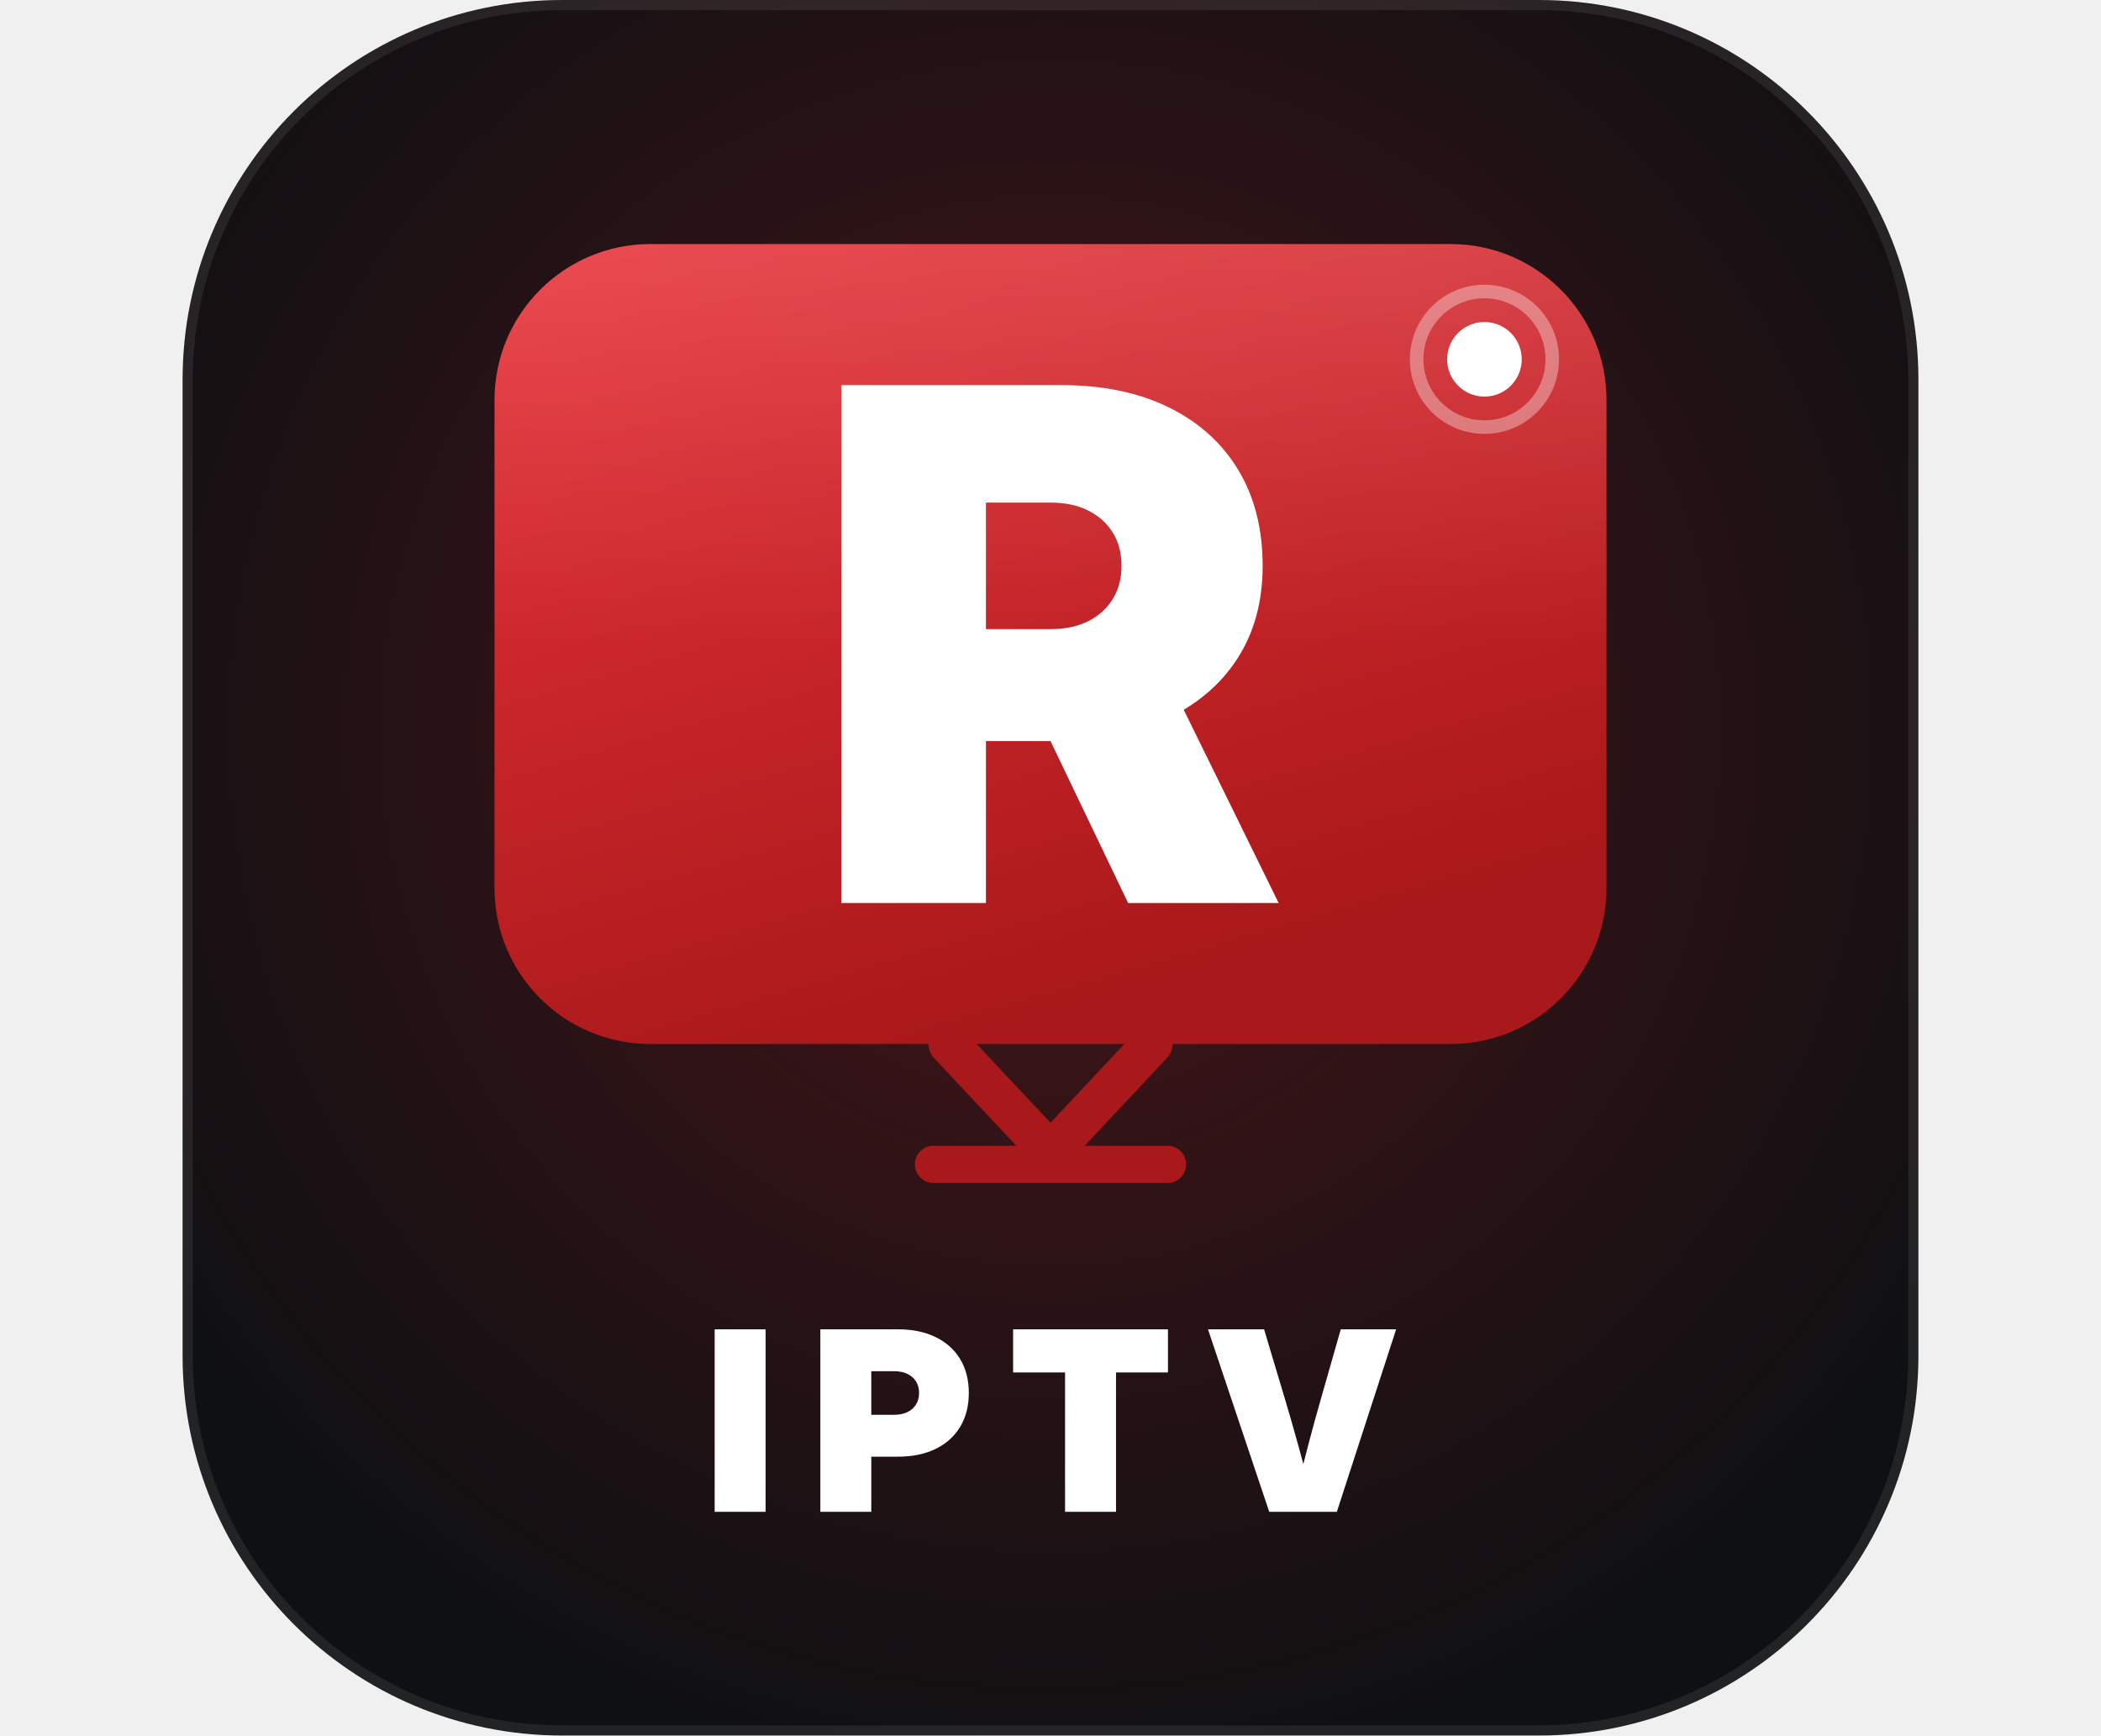
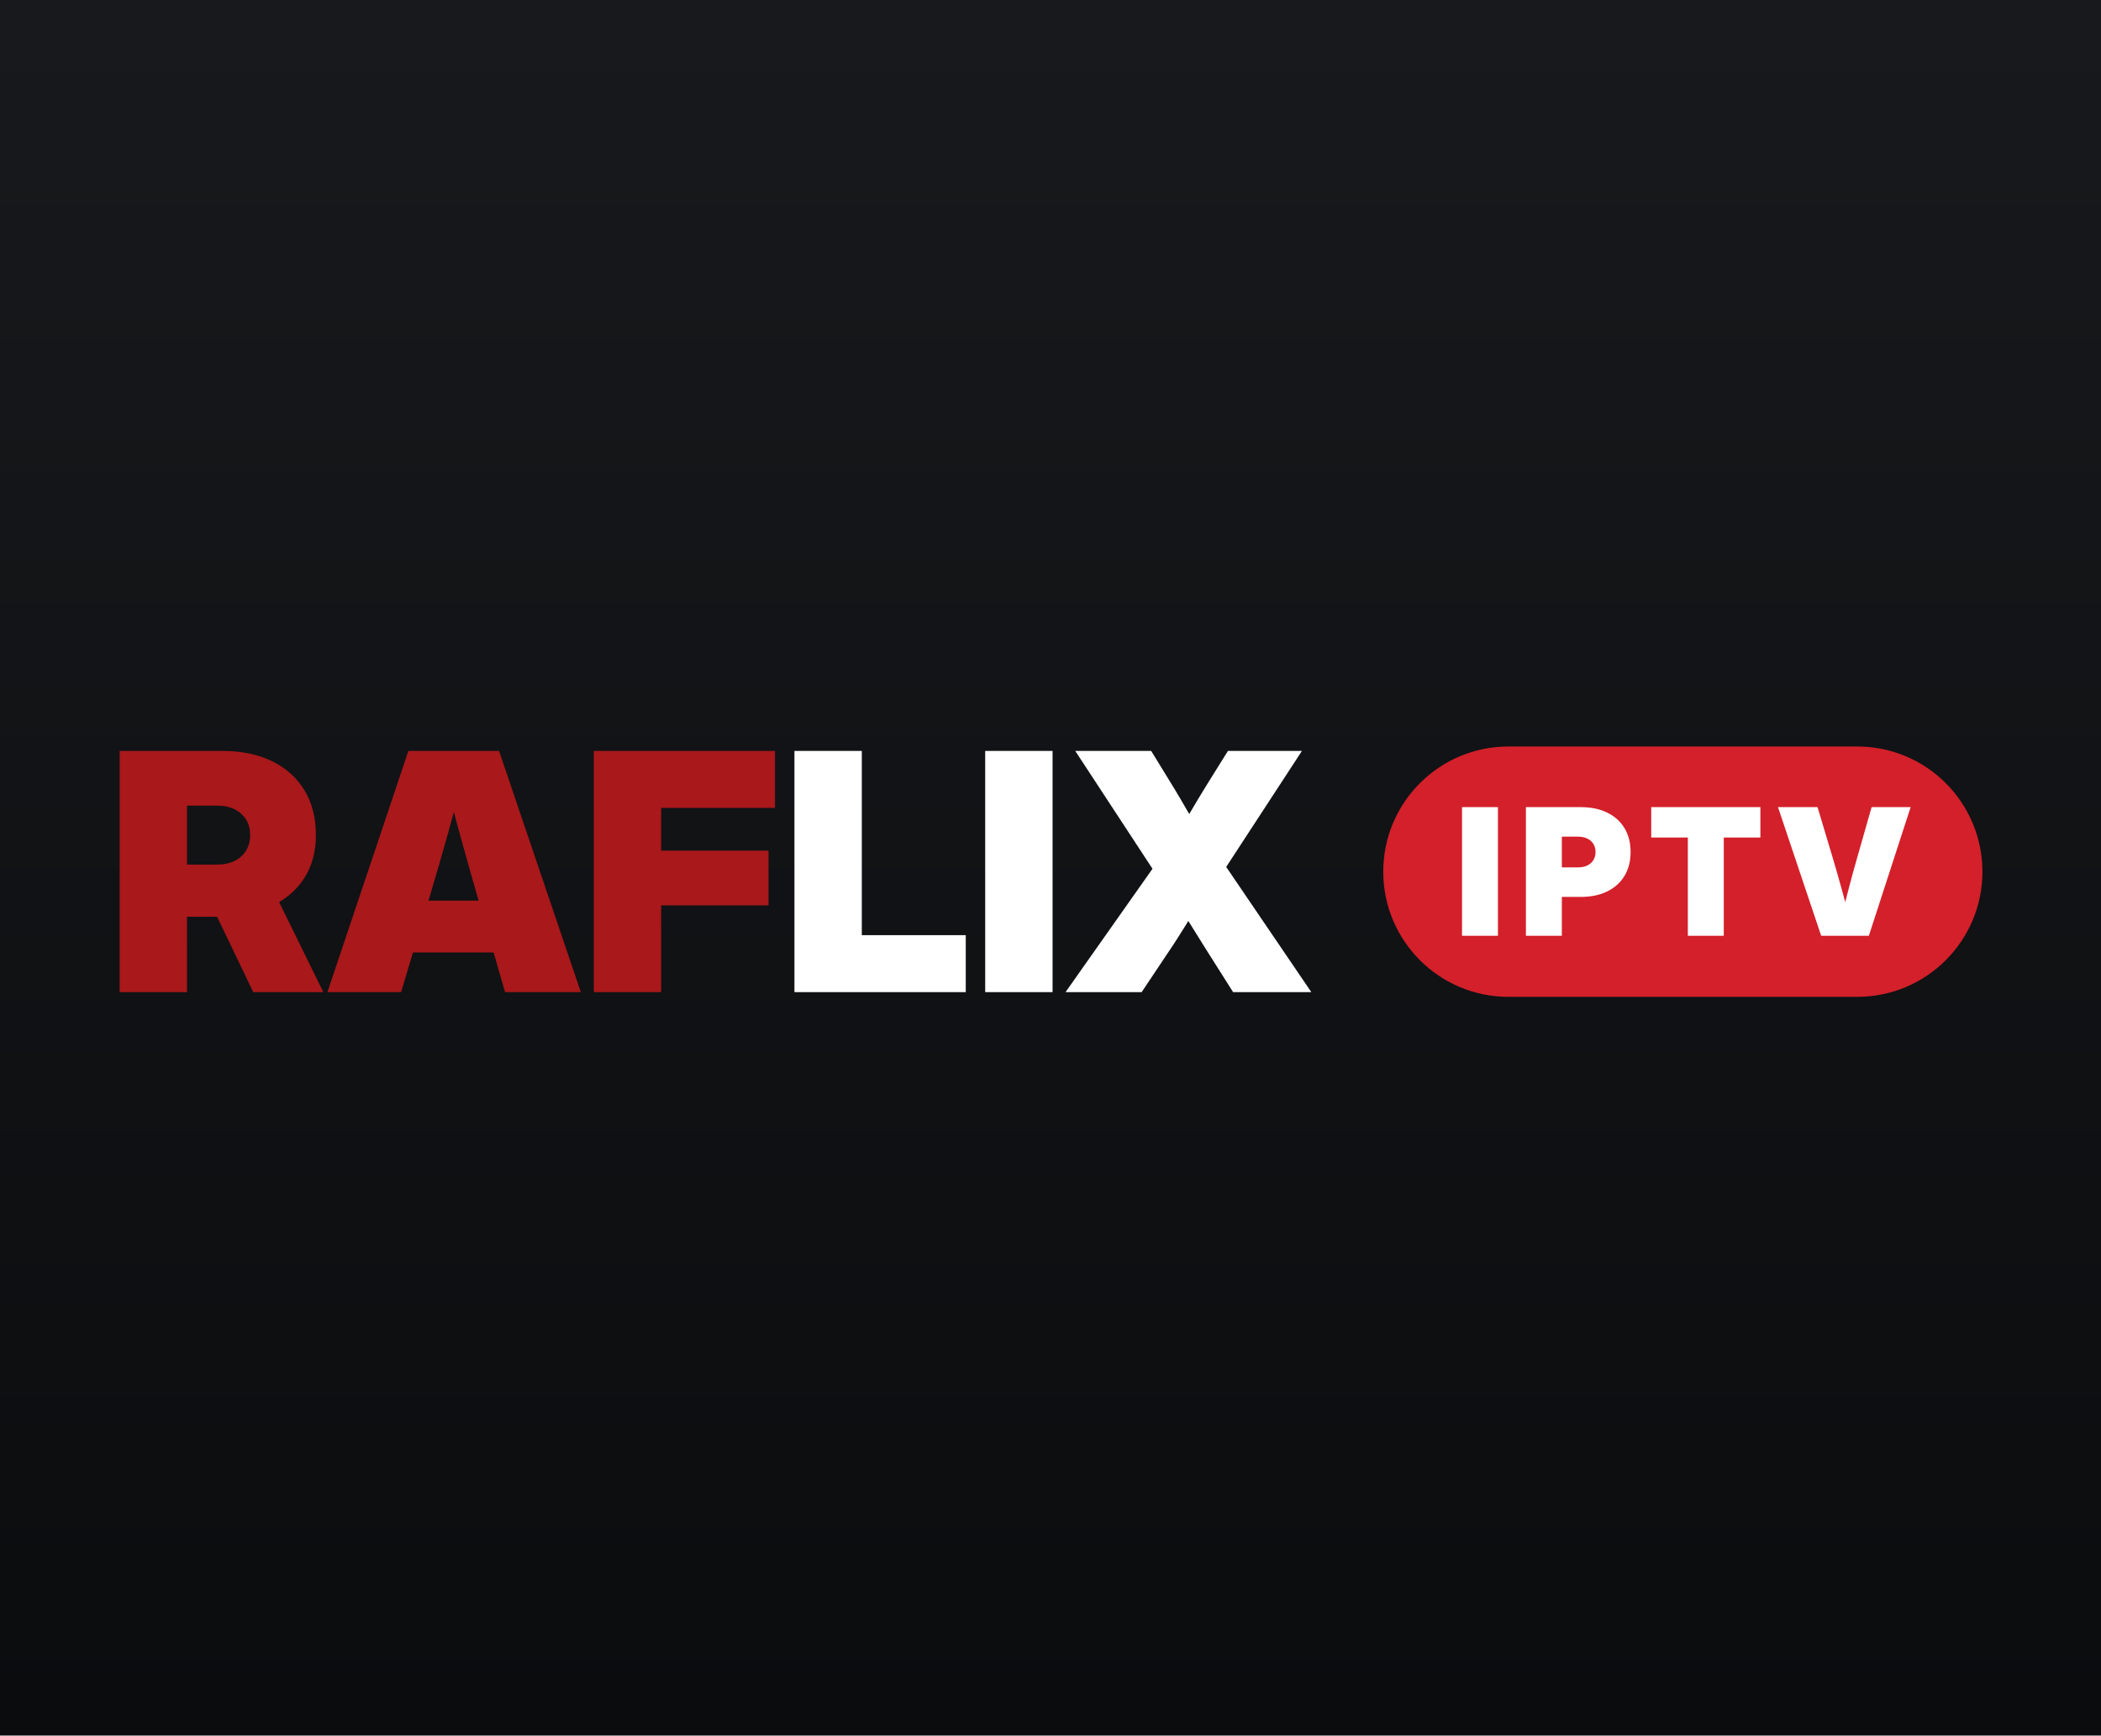
<svg xmlns="http://www.w3.org/2000/svg" width="512" height="423" viewBox="0 0 512 423">
  <defs>
-     <linearGradient id="screen" x1="0" y1="0" x2="0.4" y2="1">
-       <stop offset="0" stop-color="#E8333A" />
-       <stop offset="1" stop-color="#A9181A" />
-     </linearGradient>
-     <radialGradient id="glow" cx="0.5" cy="0.42" r="0.62">
-       <stop offset="0" stop-color="#D3202A" stop-opacity="0.30" />
-       <stop offset="1" stop-color="#D3202A" stop-opacity="0" />
-     </radialGradient>
-     <linearGradient id="shine" x1="0" y1="0" x2="0" y2="1">
-       <stop offset="0" stop-color="#FFFFFF" stop-opacity="0.12" />
-       <stop offset="0.5" stop-color="#FFFFFF" stop-opacity="0" />
+     <linearGradient id="bg" x1="0" y1="0" x2="0" y2="1">
+       <stop offset="0" stop-color="#17191C" />
+       <stop offset="1" stop-color="#0B0C0E" />
    </linearGradient>
  </defs>
-   <g transform="translate(44.5 0.0) scale(0.8261719)">
-     <rect width="512" height="512" rx="112" fill="#0E1012" />
-     <rect width="512" height="512" rx="112" fill="url(#glow)" />
-     <rect x="1.5" y="1.5" width="509" height="509" rx="110.5" fill="none" stroke="#FFFFFF" stroke-opacity="0.08" stroke-width="3" />
-     <rect x="92" y="72" width="328" height="236" rx="46" fill="url(#screen)" />
-     <rect x="92" y="72" width="328" height="236" rx="46" fill="url(#shine)" />
-     <path d="M226 308 L256 340 L286 308" fill="none" stroke="#A9181A" stroke-width="12" stroke-linecap="round" stroke-linejoin="round" />
-     <rect x="216" y="338" width="80" height="11" rx="5.5" fill="#A9181A" />
-     <g transform="translate(186.1 266.4)">
-       <path d="M8.203 0.0V-152.783H73.11Q91.362 -152.783 104.692 -146.272Q118.022 -139.761 125.251 -127.815Q132.48 -115.869 132.48 -99.463Q132.48 -83.569 124.944 -71.982Q117.407 -60.396 103.616 -54.089Q89.824 -47.783 70.854 -47.783H34.453V-80.801H69.932Q76.392 -80.801 81.057 -83.159Q85.723 -85.518 88.286 -89.722Q90.85 -93.926 90.85 -99.463Q90.85 -105.103 88.286 -109.255Q85.723 -113.408 81.057 -115.767Q76.392 -118.125 69.932 -118.125H50.859V0.0ZM92.798 0.0 59.575 -69.316H103.154L137.197 0.0Z" fill="#FFFFFF" />
+   <rect width="512" height="423" fill="url(#bg)" />
+   <g transform="translate(26 161) scale(0.6735)">
+     <path d="M4.688 120.0V32.695H41.777Q52.207 32.695 59.824 36.416Q67.441 40.137 71.572 46.963Q75.703 53.789 75.703 63.164Q75.703 72.246 71.396 78.867Q67.09 85.488 59.209 89.092Q51.328 92.695 40.488 92.695H19.688V73.828H39.961Q43.652 73.828 46.318 72.48Q48.984 71.133 50.449 68.73Q51.914 66.328 51.914 63.164Q51.914 59.941 50.449 57.568Q48.984 55.195 46.318 53.848Q43.652 52.5 39.961 52.5H29.062V120.0ZM53.027 120.0 34.043 80.391H58.945L78.398 120.0ZM79.863 120.0 109.16 32.695H141.973L171.562 120.0H144.141L134.355 86.133Q131.191 75.117 128.203 64.365Q125.215 53.613 122.402 42.012H128.965Q126.035 53.613 122.988 64.365Q119.941 75.117 116.66 86.133L106.523 120.0ZM101.719 105.645V86.895H149.766V105.645ZM176.25 120.0V32.695H241.816V53.32H200.625V68.789H239.473V88.594H200.625V120.0Z" fill="#A9181A" />
+     <path d="M248.848 120.0V32.695H273.223V99.375H310.84V120.0ZM342.246 32.695V120.0H317.871V32.695ZM346.934 120.0 384.551 66.621V84.727L350.449 32.695H377.93L384.902 44.062Q386.719 46.992 388.447 49.951Q390.176 52.91 391.875 55.84Q393.574 58.77 395.215 61.699H388.066Q389.824 58.77 391.523 55.84Q393.223 52.91 395.01 49.951Q396.797 46.992 398.613 44.062L405.703 32.695H432.48L399.434 83.32V66.387L435.879 120.0H407.578L398.086 105.0Q396.68 102.773 395.303 100.547Q393.926 98.32 392.549 96.123Q391.172 93.926 389.766 91.699H392.93Q391.582 93.926 390.205 96.123Q388.828 98.32 387.422 100.547Q386.016 102.773 384.492 105.0L374.473 120.0Z" fill="#FFFFFF" />
+     <rect x="461.9" y="31.1" width="216.8" height="90.6" rx="45.3" fill="#D3202A" />
+     <g transform="translate(487.9 99.6)">
+       <path d="M15.5 -46.562V0.0H2.5V-46.562ZM25.62 0.0V-46.562H45.401Q50.964 -46.562 55.026 -44.578Q59.089 -42.594 61.292 -38.953Q63.495 -35.312 63.495 -30.312Q63.495 -25.344 61.292 -21.688Q59.089 -18.031 55.026 -16.047Q50.964 -14.062 45.401 -14.062H33.089V-24.75H44.433Q46.401 -24.75 47.823 -25.438Q49.245 -26.125 50.026 -27.375Q50.808 -28.625 50.808 -30.312Q50.808 -32.031 50.026 -33.266Q49.245 -34.5 47.823 -35.188Q46.401 -35.875 44.433 -35.875H38.62V0.0ZM70.959 -35.562V-46.562H110.459V-35.562H97.209V0.0H84.209V-35.562ZM132.454 0.0 116.829 -46.562H131.141L136.547 -28.5Q138.297 -22.625 139.922 -16.734Q141.547 -10.844 143.11 -4.969H139.297Q140.797 -10.844 142.329 -16.734Q143.86 -22.625 145.547 -28.5L150.704 -46.562H164.829L149.704 0.0Z" fill="#FFFFFF" />
    </g>
-     <circle cx="384" cy="106" r="11" fill="#FFFFFF" />
-     <circle cx="384" cy="106" r="20" fill="none" stroke="#FFFFFF" stroke-opacity="0.35" stroke-width="4" />
-     <path d="M171.97 392.162V446.0H156.939V392.162ZM188.112 446.0V392.162H210.984Q217.415 392.162 222.112 394.457Q226.81 396.751 229.357 400.96Q231.904 405.17 231.904 410.951Q231.904 416.696 229.357 420.924Q226.81 425.151 222.112 427.446Q217.415 429.74 210.984 429.74H196.747V417.383H209.863Q212.14 417.383 213.784 416.588Q215.428 415.793 216.331 414.348Q217.235 412.902 217.235 410.951Q217.235 408.964 216.331 407.537Q215.428 406.109 213.784 405.314Q212.14 404.52 209.863 404.52H203.143V446.0ZM244.974 404.881V392.162H290.646V404.881H275.326V446.0H260.295V404.881ZM320.518 446.0 302.452 392.162H319L325.251 413.047Q327.275 419.84 329.154 426.651Q331.033 433.462 332.839 440.255H328.431Q330.165 433.462 331.936 426.651Q333.707 419.84 335.658 413.047L341.62 392.162H357.952L340.463 446.0Z" fill="#FFFFFF" />
  </g>
</svg>
